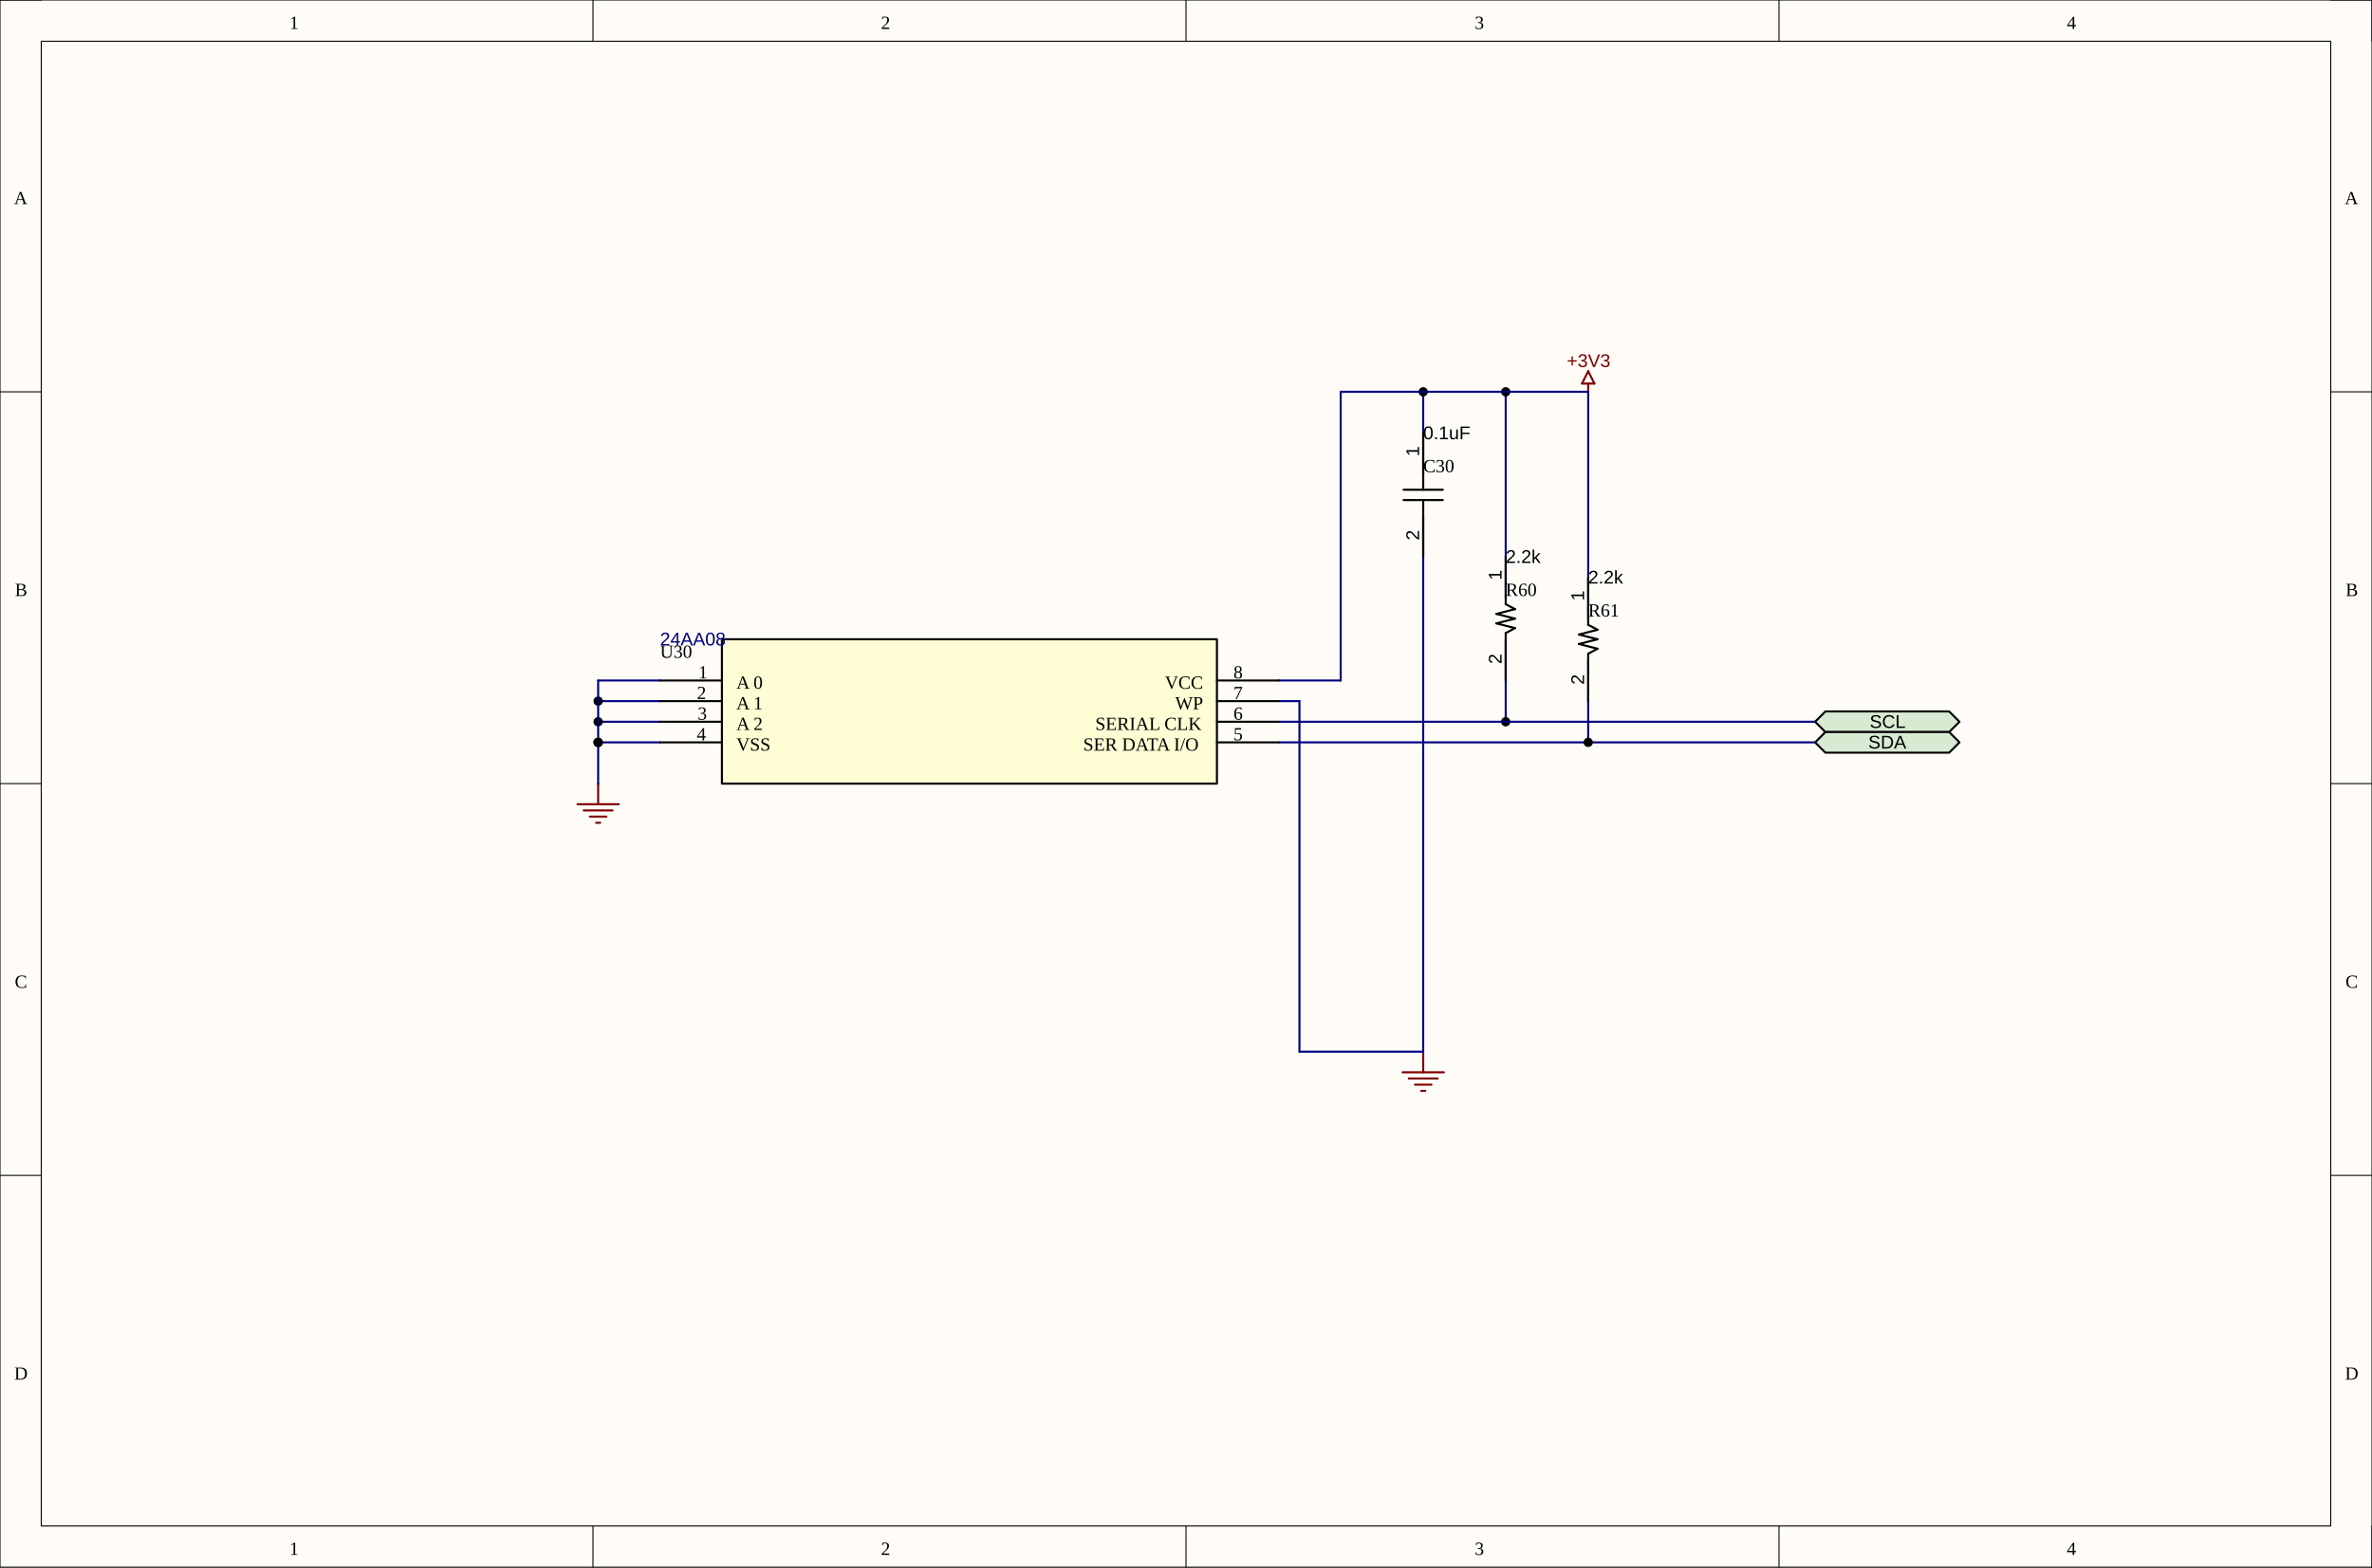
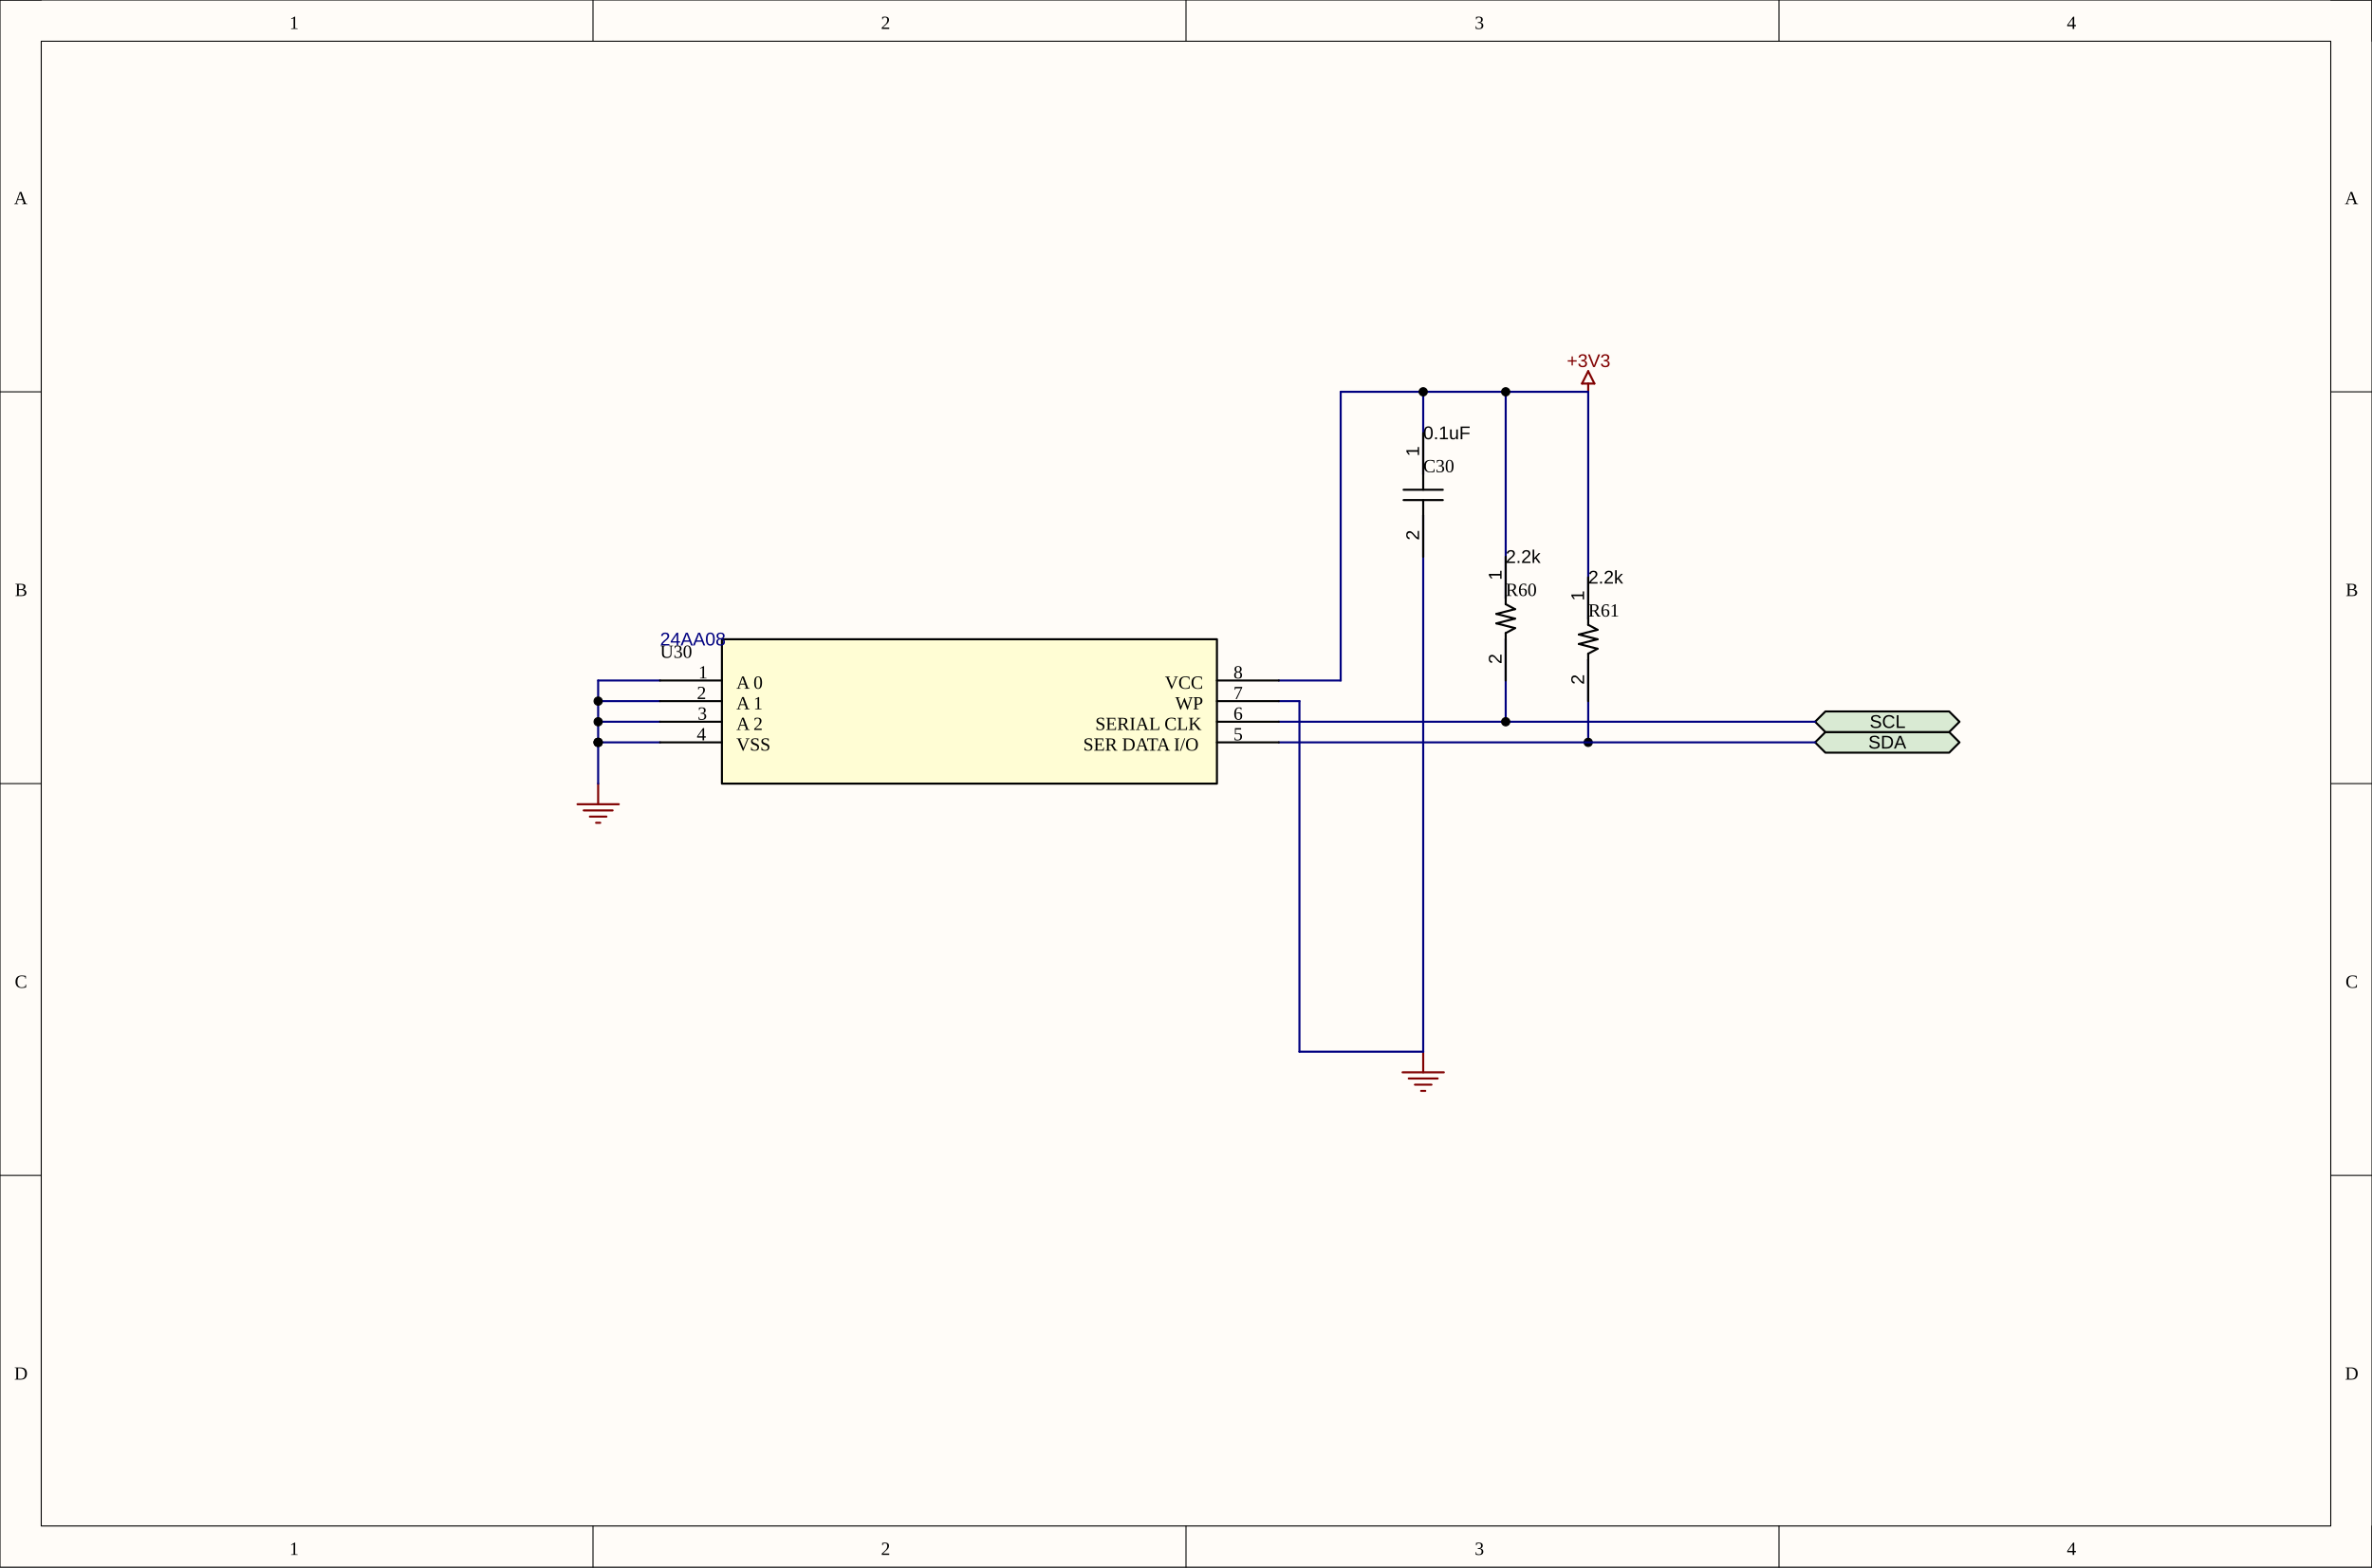
- <svg xmlns="http://www.w3.org/2000/svg" version="1.1" stroke-linecap="round" stroke-linejoin="round" fill="none" width="1150" height="760" viewBox="0 0 1150 760" data-doc-id="WKEIXQ08" data-doc-ver="2">
+ <svg xmlns="http://www.w3.org/2000/svg" version="1.1" stroke-linecap="round" stroke-linejoin="round" fill="none" width="1150" height="760" viewBox="0 0 1150 760" data-doc-id="0MPFY3GQ" data-doc-ver="2">
  <g id="scene">
    <g id="DocumentMainGroup">
      <g id="BackgroundGroup">
        <rect x="0" y="0" width="1150" height="760" fill="#E3E3E3" fill-opacity="1" />
      </g>
-       <g id="WKEIXQ08">
-         <g id="WKEIXQ08">
+       <g id="0MPFY3GQ">
+         <g id="0MPFY3GQ">
          <rect x="0" y="0" width="1150" height="760" fill="#FFFCF8" fill-opacity="1" />
          <rect x="0" y="0" width="1150" height="760" stroke="#000000" stroke-width="0.5px" vector-effect="non-scaling-stroke" />
          <rect x="20" y="20" width="1110" height="720" fill="#FFFCF8" fill-opacity="1" />
          <rect x="20" y="20" width="1110" height="720" stroke="#000000" stroke-width="0.5px" vector-effect="non-scaling-stroke" />
          <line x1="287.5" y1="760" x2="287.5" y2="740" stroke="#000000" stroke-width="0.5px" vector-effect="non-scaling-stroke" />
          <text x="140.337" y="754.03" font-size="9.03px" font-family="Times New Roman" fill="#000000" xml:space="preserve">1</text>
          <line x1="287.5" y1="0" x2="287.5" y2="20" stroke="#000000" stroke-width="0.5px" vector-effect="non-scaling-stroke" />
          <text x="140.337" y="14.03" font-size="9.03px" font-family="Times New Roman" fill="#000000" xml:space="preserve">1</text>
          <line x1="575" y1="760" x2="575" y2="740" stroke="#000000" stroke-width="0.5px" vector-effect="non-scaling-stroke" />
          <text x="427.11" y="754.03" font-size="9.03px" font-family="Times New Roman" fill="#000000" xml:space="preserve">2</text>
          <line x1="575" y1="0" x2="575" y2="20" stroke="#000000" stroke-width="0.5px" vector-effect="non-scaling-stroke" />
          <text x="427.11" y="14.03" font-size="9.03px" font-family="Times New Roman" fill="#000000" xml:space="preserve">2</text>
          <line x1="862.5" y1="760" x2="862.5" y2="740" stroke="#000000" stroke-width="0.5px" vector-effect="non-scaling-stroke" />
          <text x="714.985" y="754.03" font-size="9.03px" font-family="Times New Roman" fill="#000000" xml:space="preserve">3</text>
          <line x1="862.5" y1="0" x2="862.5" y2="20" stroke="#000000" stroke-width="0.5px" vector-effect="non-scaling-stroke" />
          <text x="714.985" y="14.03" font-size="9.03px" font-family="Times New Roman" fill="#000000" xml:space="preserve">3</text>
          <line x1="1150" y1="760" x2="1150" y2="740" stroke="#000000" stroke-width="0.5px" vector-effect="non-scaling-stroke" />
          <text x="1002.048" y="754.03" font-size="9.03px" font-family="Times New Roman" fill="#000000" xml:space="preserve">4</text>
          <line x1="1150" y1="0" x2="1150" y2="20" stroke="#000000" stroke-width="0.5px" vector-effect="non-scaling-stroke" />
          <text x="1002.048" y="14.03" font-size="9.03px" font-family="Times New Roman" fill="#000000" xml:space="preserve">4</text>
          <line x1="0" y1="570" x2="20" y2="570" stroke="#000000" stroke-width="0.5px" vector-effect="non-scaling-stroke" />
          <text x="6.911" y="669.03" font-size="9.03px" font-family="Times New Roman" fill="#000000" xml:space="preserve">D</text>
          <line x1="1150" y1="570" x2="1130" y2="570" stroke="#000000" stroke-width="0.5px" vector-effect="non-scaling-stroke" />
          <text x="1136.911" y="669.03" font-size="9.03px" font-family="Times New Roman" fill="#000000" xml:space="preserve">D</text>
          <line x1="0" y1="380" x2="20" y2="380" stroke="#000000" stroke-width="0.5px" vector-effect="non-scaling-stroke" />
          <text x="7.145" y="479.03" font-size="9.03px" font-family="Times New Roman" fill="#000000" xml:space="preserve">C</text>
          <line x1="1150" y1="380" x2="1130" y2="380" stroke="#000000" stroke-width="0.5px" vector-effect="non-scaling-stroke" />
          <text x="1137.145" y="479.03" font-size="9.03px" font-family="Times New Roman" fill="#000000" xml:space="preserve">C</text>
          <line x1="0" y1="190" x2="20" y2="190" stroke="#000000" stroke-width="0.5px" vector-effect="non-scaling-stroke" />
          <text x="7.235" y="289.03" font-size="9.03px" font-family="Times New Roman" fill="#000000" xml:space="preserve">B</text>
          <line x1="1150" y1="190" x2="1130" y2="190" stroke="#000000" stroke-width="0.5px" vector-effect="non-scaling-stroke" />
          <text x="1137.235" y="289.03" font-size="9.03px" font-family="Times New Roman" fill="#000000" xml:space="preserve">B</text>
          <line x1="0" y1="0" x2="20" y2="0" stroke="#000000" stroke-width="0.5px" vector-effect="non-scaling-stroke" />
          <text x="6.79" y="99.03" font-size="9.03px" font-family="Times New Roman" fill="#000000" xml:space="preserve">A</text>
          <line x1="1150" y1="0" x2="1130" y2="0" stroke="#000000" stroke-width="0.5px" vector-effect="non-scaling-stroke" />
          <text x="1136.79" y="99.03" font-size="9.03px" font-family="Times New Roman" fill="#000000" xml:space="preserve">A</text>
        </g>
        <g id="DocumentItemsGroup">
-           <g id="RQWUQUXL">
+           <g id="JJMVMFON">
+             <polygon points="885,365 880,360 885,355 945,355 950,360 945,365" fill="#D9EAD3" fill-opacity="1" />
+             <polygon points="885,365 880,360 885,355 945,355 950,360 945,365" fill="none" stroke="#000000" stroke-width="1px" />
+             <text x="905.791" y="363" font-size="8.951px" font-family="Arial" fill="#000000" xml:space="preserve">SDA</text>
+           </g>
+           <g id="PMKOMTPF">
            <polygon points="885,355 880,350 885,345 945,345 950,350 945,355" fill="#D9EAD3" fill-opacity="1" />
            <polygon points="885,355 880,350 885,345 945,345 950,350 945,355" fill="none" stroke="#000000" stroke-width="1px" />
            <text x="906.453" y="353" font-size="8.951px" font-family="Arial" fill="#000000" xml:space="preserve">SCL</text>
          </g>
-           <g id="UXCCEUCV">
-             <polygon points="885,365 880,360 885,355 945,355 950,360 945,365" fill="#D9EAD3" fill-opacity="1" />
-             <polygon points="885,365 880,360 885,355 945,355 950,360 945,365" fill="none" stroke="#000000" stroke-width="1px" />
-             <text x="905.791" y="363" font-size="8.951px" font-family="Arial" fill="#000000" xml:space="preserve">SDA</text>
-           </g>
-           <g id="CJEEJSYY">
+           <g id="ENNYXDQX">
+             <line x1="680" y1="520" x2="700" y2="520" stroke="#800000" stroke-width="1px" />
+             <line x1="683" y1="523" x2="697" y2="523" stroke="#800000" stroke-width="1px" />
+             <line x1="686" y1="526" x2="694" y2="526" stroke="#800000" stroke-width="1px" />
+             <line x1="689" y1="529" x2="691" y2="529" stroke="#800000" stroke-width="1px" />
+             <line x1="690" y1="510" x2="690" y2="520" stroke="#800000" stroke-width="1px" />
+           </g>
+           <g id="GVKESYEN">
            <line x1="770" y1="180" x2="767" y2="186" stroke="#800000" stroke-width="1px" />
            <line x1="770" y1="180" x2="773" y2="186" stroke="#800000" stroke-width="1px" />
            <line x1="767" y1="186" x2="773" y2="186" stroke="#800000" stroke-width="1px" />
            <text x="759.626" y="178" font-size="8.951px" font-family="Arial" fill="#800000" xml:space="preserve">+3V3</text>
            <line x1="770" y1="190" x2="770" y2="186" stroke="#800000" stroke-width="1px" />
          </g>
-           <g id="DCWROBTH">
-             <line x1="680" y1="520" x2="700" y2="520" stroke="#800000" stroke-width="1px" />
-             <line x1="683" y1="523" x2="697" y2="523" stroke="#800000" stroke-width="1px" />
-             <line x1="686" y1="526" x2="694" y2="526" stroke="#800000" stroke-width="1px" />
-             <line x1="689" y1="529" x2="691" y2="529" stroke="#800000" stroke-width="1px" />
-             <line x1="690" y1="510" x2="690" y2="520" stroke="#800000" stroke-width="1px" />
-           </g>
-           <g id="GKBXFRUO">
+           <g id="MLHSXFXV">
            <line x1="280" y1="390" x2="300" y2="390" stroke="#800000" stroke-width="1px" />
            <line x1="283" y1="393" x2="297" y2="393" stroke="#800000" stroke-width="1px" />
            <line x1="286" y1="396" x2="294" y2="396" stroke="#800000" stroke-width="1px" />
            <line x1="289" y1="399" x2="291" y2="399" stroke="#800000" stroke-width="1px" />
            <line x1="290" y1="380" x2="290" y2="390" stroke="#800000" stroke-width="1px" />
          </g>
-           <g id="BXWWDLHG">
+           <g id="CJTIWACN">
+             <line x1="320" y1="360" x2="290" y2="360" stroke="#000080" stroke-width="1px" />
+             <rect x="288" y="358" width="4" height="4" rx="2" ry="2" fill="#000000" fill-opacity="1" />
+             <rect x="288" y="358" width="4" height="4" rx="2" ry="2" stroke="#000000" stroke-width="0.5px" vector-effect="non-scaling-stroke" />
+           </g>
+           <g id="DLHRLADI">
+             <line x1="620" y1="350" x2="880" y2="350" stroke="#000080" stroke-width="1px" />
+           </g>
+           <g id="FMFMTBFE">
+             <line x1="770" y1="320" x2="770" y2="360" stroke="#000080" stroke-width="1px" />
+             <rect x="768" y="358" width="4" height="4" rx="2" ry="2" fill="#000000" fill-opacity="1" />
+             <rect x="768" y="358" width="4" height="4" rx="2" ry="2" stroke="#000000" stroke-width="0.5px" vector-effect="non-scaling-stroke" />
+           </g>
+           <g id="GNWMSUDY">
+             <line x1="290" y1="330" x2="290" y2="360" stroke="#000080" stroke-width="1px" />
+             <rect x="288" y="358" width="4" height="4" rx="2" ry="2" fill="#000000" fill-opacity="1" />
+             <rect x="288" y="358" width="4" height="4" rx="2" ry="2" stroke="#000000" stroke-width="0.5px" vector-effect="non-scaling-stroke" />
+           </g>
+           <g id="HIRWFZBC">
+             <line x1="320" y1="330" x2="290" y2="330" stroke="#000080" stroke-width="1px" />
+           </g>
+           <g id="JDMLVSJF">
+             <line x1="630" y1="510" x2="690" y2="510" stroke="#000080" stroke-width="1px" />
+           </g>
+           <g id="KZCOZTFA">
+             <line x1="620" y1="340" x2="630" y2="340" stroke="#000080" stroke-width="1px" />
+           </g>
+           <g id="LOLLHZIA">
+             <line x1="650" y1="190" x2="770" y2="190" stroke="#000080" stroke-width="1px" />
+           </g>
+           <g id="LVANMMSD">
+             <line x1="320" y1="350" x2="290" y2="350" stroke="#000080" stroke-width="1px" />
+             <rect x="288" y="348" width="4" height="4" rx="2" ry="2" fill="#000000" fill-opacity="1" />
+             <rect x="288" y="348" width="4" height="4" rx="2" ry="2" stroke="#000000" stroke-width="0.5px" vector-effect="non-scaling-stroke" />
+           </g>
+           <g id="NOCTPRNV">
+             <line x1="620" y1="330" x2="650" y2="330" stroke="#000080" stroke-width="1px" />
+           </g>
+           <g id="OMGXCSOG">
            <line x1="290" y1="360" x2="290" y2="380" stroke="#000080" stroke-width="1px" />
            <rect x="288" y="358" width="4" height="4" rx="2" ry="2" fill="#000000" fill-opacity="1" />
            <rect x="288" y="358" width="4" height="4" rx="2" ry="2" stroke="#000000" stroke-width="0.5px" vector-effect="non-scaling-stroke" />
          </g>
-           <g id="FLWJXMJZ">
+           <g id="PGGVYLMW">
+             <line x1="730" y1="310" x2="730" y2="350" stroke="#000080" stroke-width="1px" />
+             <rect x="728" y="348" width="4" height="4" rx="2" ry="2" fill="#000000" fill-opacity="1" />
+             <rect x="728" y="348" width="4" height="4" rx="2" ry="2" stroke="#000000" stroke-width="0.5px" vector-effect="non-scaling-stroke" />
+           </g>
+           <g id="QTZZXOOL">
+             <line x1="320" y1="340" x2="290" y2="340" stroke="#000080" stroke-width="1px" />
+             <rect x="288" y="338" width="4" height="4" rx="2" ry="2" fill="#000000" fill-opacity="1" />
+             <rect x="288" y="338" width="4" height="4" rx="2" ry="2" stroke="#000000" stroke-width="0.5px" vector-effect="non-scaling-stroke" />
+           </g>
+           <g id="SHCRWCYB">
+             <line x1="770" y1="300" x2="770" y2="190" stroke="#000080" stroke-width="1px" />
+           </g>
+           <g id="TWHNUMLU">
+             <line x1="630" y1="340" x2="630" y2="510" stroke="#000080" stroke-width="1px" />
+           </g>
+           <g id="TYEXUDNE">
+             <line x1="620" y1="360" x2="880" y2="360" stroke="#000080" stroke-width="1px" />
+           </g>
+           <g id="VQUFLGAM">
+             <line x1="650" y1="330" x2="650" y2="190" stroke="#000080" stroke-width="1px" />
+           </g>
+           <g id="VXQAZEBJ">
            <line x1="730" y1="290" x2="730" y2="190" stroke="#000080" stroke-width="1px" />
            <rect x="728" y="188" width="4" height="4" rx="2" ry="2" fill="#000000" fill-opacity="1" />
            <rect x="728" y="188" width="4" height="4" rx="2" ry="2" stroke="#000000" stroke-width="0.5px" vector-effect="non-scaling-stroke" />
          </g>
-           <g id="FOWTZRJU">
-             <line x1="320" y1="340" x2="290" y2="340" stroke="#000080" stroke-width="1px" />
-             <rect x="288" y="338" width="4" height="4" rx="2" ry="2" fill="#000000" fill-opacity="1" />
-             <rect x="288" y="338" width="4" height="4" rx="2" ry="2" stroke="#000000" stroke-width="0.5px" vector-effect="non-scaling-stroke" />
-           </g>
-           <g id="FQMJVNKS">
-             <line x1="620" y1="330" x2="650" y2="330" stroke="#000080" stroke-width="1px" />
-           </g>
-           <g id="JSERQRTB">
-             <line x1="630" y1="510" x2="690" y2="510" stroke="#000080" stroke-width="1px" />
-           </g>
-           <g id="KPRSMDOG">
+           <g id="YPBLXVAG">
+             <line x1="690" y1="250" x2="690" y2="510" stroke="#000080" stroke-width="1px" />
+           </g>
+           <g id="ZGDQFUNX">
            <line x1="690" y1="230" x2="690" y2="190" stroke="#000080" stroke-width="1px" />
            <rect x="688" y="188" width="4" height="4" rx="2" ry="2" fill="#000000" fill-opacity="1" />
            <rect x="688" y="188" width="4" height="4" rx="2" ry="2" stroke="#000000" stroke-width="0.5px" vector-effect="non-scaling-stroke" />
          </g>
-           <g id="KVHXTRQE">
-             <line x1="630" y1="340" x2="630" y2="510" stroke="#000080" stroke-width="1px" />
-           </g>
-           <g id="KXJVKPZL">
-             <line x1="320" y1="350" x2="290" y2="350" stroke="#000080" stroke-width="1px" />
-             <rect x="288" y="348" width="4" height="4" rx="2" ry="2" fill="#000000" fill-opacity="1" />
-             <rect x="288" y="348" width="4" height="4" rx="2" ry="2" stroke="#000000" stroke-width="0.5px" vector-effect="non-scaling-stroke" />
-           </g>
-           <g id="NVLEAEDR">
-             <line x1="730" y1="310" x2="730" y2="350" stroke="#000080" stroke-width="1px" />
-             <rect x="728" y="348" width="4" height="4" rx="2" ry="2" fill="#000000" fill-opacity="1" />
-             <rect x="728" y="348" width="4" height="4" rx="2" ry="2" stroke="#000000" stroke-width="0.5px" vector-effect="non-scaling-stroke" />
-           </g>
-           <g id="PCLRMVUZ">
-             <line x1="650" y1="190" x2="770" y2="190" stroke="#000080" stroke-width="1px" />
-           </g>
-           <g id="PLXHBVAD">
-             <line x1="650" y1="330" x2="650" y2="190" stroke="#000080" stroke-width="1px" />
-           </g>
-           <g id="QDWPCCVS">
-             <line x1="290" y1="330" x2="290" y2="360" stroke="#000080" stroke-width="1px" />
-             <rect x="288" y="358" width="4" height="4" rx="2" ry="2" fill="#000000" fill-opacity="1" />
-             <rect x="288" y="358" width="4" height="4" rx="2" ry="2" stroke="#000000" stroke-width="0.5px" vector-effect="non-scaling-stroke" />
-           </g>
-           <g id="RFBFBRKV">
-             <line x1="690" y1="250" x2="690" y2="510" stroke="#000080" stroke-width="1px" />
-           </g>
-           <g id="RRLHUHCK">
-             <line x1="620" y1="340" x2="630" y2="340" stroke="#000080" stroke-width="1px" />
-           </g>
-           <g id="RUGWSEXK">
-             <line x1="320" y1="360" x2="290" y2="360" stroke="#000080" stroke-width="1px" />
-             <rect x="288" y="358" width="4" height="4" rx="2" ry="2" fill="#000000" fill-opacity="1" />
-             <rect x="288" y="358" width="4" height="4" rx="2" ry="2" stroke="#000000" stroke-width="0.5px" vector-effect="non-scaling-stroke" />
-           </g>
-           <g id="TADRIDPA">
-             <line x1="620" y1="350" x2="880" y2="350" stroke="#000080" stroke-width="1px" />
-           </g>
-           <g id="XJHDUQIN">
-             <line x1="320" y1="330" x2="290" y2="330" stroke="#000080" stroke-width="1px" />
-           </g>
-           <g id="XLCRDAGH">
-             <line x1="620" y1="360" x2="880" y2="360" stroke="#000080" stroke-width="1px" />
-           </g>
-           <g id="XNEMQVUB">
-             <line x1="770" y1="300" x2="770" y2="190" stroke="#000080" stroke-width="1px" />
-           </g>
-           <g id="XTRGTSAQ">
-             <line x1="770" y1="320" x2="770" y2="360" stroke="#000080" stroke-width="1px" />
-             <rect x="768" y="358" width="4" height="4" rx="2" ry="2" fill="#000000" fill-opacity="1" />
-             <rect x="768" y="358" width="4" height="4" rx="2" ry="2" stroke="#000000" stroke-width="0.5px" vector-effect="non-scaling-stroke" />
-           </g>
-           <g id="1BK5RLUO">
-             <g id="ZZL3N74P">
+           <g id="4GMJDU4T">
+             <g id="TXHHSGEF">
              <line x1="770" y1="303" x2="774.5" y2="305.4" stroke="#000000" stroke-width="1px" />
              <line x1="774.5" y1="305.4" x2="765.5" y2="307.7" stroke="#000000" stroke-width="1px" />
              <line x1="765.5" y1="307.7" x2="774.5" y2="310" stroke="#000000" stroke-width="1px" />
              <line x1="774.5" y1="310" x2="765.5" y2="312.3" stroke="#000000" stroke-width="1px" />
              <line x1="765.5" y1="312.3" x2="774.5" y2="314.6" stroke="#000000" stroke-width="1px" />
              <line x1="774.5" y1="314.6" x2="770" y2="317" stroke="#000000" stroke-width="1px" />
            </g>
-             <g id="CI1YVYEV">
+             <g id="NDR6I7OP">
              <line x1="770" y1="300" x2="770" y2="303" stroke="#000000" stroke-width="1px" />
            </g>
-             <g id="9398H323">
+             <g id="6HDT3O1W">
              <line x1="770" y1="320" x2="770" y2="317" stroke="#000000" stroke-width="1px" />
            </g>
-             <g id="O8RR264C">
+             <g id="JO1MFFS5">
              <line x1="770" y1="280" x2="770" y2="300" stroke="#000000" stroke-width="1px" />
              <text x="768" y="291.335" font-size="8.951px" font-family="Arial" fill="#000000" xml:space="preserve" transform="rotate(-90 768 291.3348)">1</text>
            </g>
-             <g id="RHYX53BB">
+             <g id="ZDZCJN2A">
              <line x1="770" y1="340" x2="770" y2="320" stroke="#000000" stroke-width="1px" />
              <text x="768" y="332" font-size="8.951px" font-family="Arial" fill="#000000" xml:space="preserve" transform="rotate(-90 768 332)">2</text>
            </g>
-             <g id="HYQV57GN">
+             <g id="KZ1DSYZH">
              <text x="770" y="283" font-size="8.951px" font-family="Arial" fill="#000000" xml:space="preserve">2.2k</text>
            </g>
-             <g id="SNC6UDJI">
+             <g id="Y0V7FLCA">
              <text x="770" y="299" font-size="9.03px" font-family="Times New Roman" fill="#000000" xml:space="preserve">R61</text>
            </g>
          </g>
-           <g id="5AUS4SIB">
-             <g id="ZBGLR1JZ">
-               <line x1="680.5" y1="237.5" x2="699.5" y2="237.5" stroke="#000000" stroke-width="1px" />
-             </g>
-             <g id="3HMUEEMP">
-               <line x1="680.5" y1="242.5" x2="699.5" y2="242.5" stroke="#000000" stroke-width="1px" />
-             </g>
-             <g id="6BY6CT4J">
-               <line x1="690" y1="230" x2="690" y2="237.5" stroke="#000000" stroke-width="1px" />
-             </g>
-             <g id="KRBPC302">
-               <line x1="690" y1="250" x2="690" y2="242.5" stroke="#000000" stroke-width="1px" />
-             </g>
-             <g id="946BLUNG">
-               <line x1="690" y1="210" x2="690" y2="230" stroke="#000000" stroke-width="1px" />
-               <text x="688" y="221.335" font-size="8.951px" font-family="Arial" fill="#000000" xml:space="preserve" transform="rotate(-90 688 221.3348)">1</text>
-             </g>
-             <g id="6R792M5F">
-               <line x1="690" y1="270" x2="690" y2="250" stroke="#000000" stroke-width="1px" />
-               <text x="688" y="262" font-size="8.951px" font-family="Arial" fill="#000000" xml:space="preserve" transform="rotate(-90 688 262)">2</text>
-             </g>
-             <g id="2TDO3JW4">
-               <text x="690" y="229" font-size="9.03px" font-family="Times New Roman" fill="#000000" xml:space="preserve">C30</text>
-             </g>
-             <g id="OHOIAEZ8">
-               <text x="690" y="213" font-size="8.951px" font-family="Arial" fill="#000000" xml:space="preserve">0.1uF</text>
-             </g>
-           </g>
-           <g id="6YHOQ9T7">
-             <g id="S8PUJ70T">
+           <g id="B9K5GOYP">
+             <g id="035T4CA6">
+               <rect x="350" y="310" width="240" height="70" fill="#FFFFB0" fill-opacity="0.49" />
+               <rect x="350" y="310" width="240" height="70" stroke="#000000" stroke-width="1px" />
+             </g>
+             <g id="8XNS9ONS">
+               <line x1="350" y1="330" x2="320" y2="330" stroke="#000000" stroke-width="1px" />
+               <text x="357" y="334" font-size="9.03px" font-family="Times New Roman" fill="#000000" xml:space="preserve">A 0</text>
+               <text x="338.587" y="329" font-size="9.03px" font-family="Times New Roman" fill="#000000" xml:space="preserve">1</text>
+             </g>
+             <g id="CH4DKV58">
+               <line x1="350" y1="340" x2="320" y2="340" stroke="#000000" stroke-width="1px" />
+               <text x="357" y="344" font-size="9.03px" font-family="Times New Roman" fill="#000000" xml:space="preserve">A 1</text>
+               <text x="337.86" y="339" font-size="9.03px" font-family="Times New Roman" fill="#000000" xml:space="preserve">2</text>
+             </g>
+             <g id="6LUTQAME">
+               <line x1="350" y1="350" x2="320" y2="350" stroke="#000000" stroke-width="1px" />
+               <text x="357" y="354" font-size="9.03px" font-family="Times New Roman" fill="#000000" xml:space="preserve">A 2</text>
+               <text x="338.235" y="349" font-size="9.03px" font-family="Times New Roman" fill="#000000" xml:space="preserve">3</text>
+             </g>
+             <g id="OVSE4SD0">
+               <line x1="350" y1="360" x2="320" y2="360" stroke="#000000" stroke-width="1px" />
+               <text x="357" y="364" font-size="9.03px" font-family="Times New Roman" fill="#000000" xml:space="preserve">VSS</text>
+               <text x="337.798" y="359" font-size="9.03px" font-family="Times New Roman" fill="#000000" xml:space="preserve">4</text>
+             </g>
+             <g id="TTZ21VXT">
+               <line x1="590" y1="360" x2="620" y2="360" stroke="#000000" stroke-width="1px" />
+               <text x="525.156" y="364" font-size="9.03px" font-family="Times New Roman" fill="#000000" xml:space="preserve">SER DATA I/O</text>
+               <text x="598" y="359" font-size="9.03px" font-family="Times New Roman" fill="#000000" xml:space="preserve">5</text>
+             </g>
+             <g id="603MGFXQ">
+               <line x1="590" y1="350" x2="620" y2="350" stroke="#000000" stroke-width="1px" />
+               <text x="531.003" y="354" font-size="9.03px" font-family="Times New Roman" fill="#000000" xml:space="preserve">SERIAL CLK</text>
+               <text x="598" y="349" font-size="9.03px" font-family="Times New Roman" fill="#000000" xml:space="preserve">6</text>
+             </g>
+             <g id="8C4QP4JN">
+               <line x1="590" y1="340" x2="620" y2="340" stroke="#000000" stroke-width="1px" />
+               <text x="569.773" y="344" font-size="9.03px" font-family="Times New Roman" fill="#000000" xml:space="preserve">WP</text>
+               <text x="598" y="339" font-size="9.03px" font-family="Times New Roman" fill="#000000" xml:space="preserve">7</text>
+             </g>
+             <g id="2MNSCRXG">
+               <line x1="590" y1="330" x2="620" y2="330" stroke="#000000" stroke-width="1px" />
+               <text x="564.746" y="334" font-size="9.03px" font-family="Times New Roman" fill="#000000" xml:space="preserve">VCC</text>
+               <text x="598" y="329" font-size="9.03px" font-family="Times New Roman" fill="#000000" xml:space="preserve">8</text>
+             </g>
+             <g id="MSEBTJOU">
+               <text x="320" y="313" font-size="8.951px" font-family="Arial" fill="#000080" xml:space="preserve">24AA08</text>
+             </g>
+             <g id="H9RTRN9V">
+               <text x="320" y="319" font-size="9.03px" font-family="Times New Roman" fill="#000000" xml:space="preserve">U30</text>
+             </g>
+           </g>
+           <g id="Q31AQ8UT">
+             <g id="AJVEQ3SN">
              <line x1="730" y1="293" x2="734.5" y2="295.4" stroke="#000000" stroke-width="1px" />
              <line x1="734.5" y1="295.4" x2="725.5" y2="297.7" stroke="#000000" stroke-width="1px" />
              <line x1="725.5" y1="297.7" x2="734.5" y2="300" stroke="#000000" stroke-width="1px" />
              <line x1="734.5" y1="300" x2="725.5" y2="302.3" stroke="#000000" stroke-width="1px" />
              <line x1="725.5" y1="302.3" x2="734.5" y2="304.6" stroke="#000000" stroke-width="1px" />
              <line x1="734.5" y1="304.6" x2="730" y2="307" stroke="#000000" stroke-width="1px" />
            </g>
-             <g id="YI2J0A0K">
+             <g id="VNATEGKS">
              <line x1="730" y1="290" x2="730" y2="293" stroke="#000000" stroke-width="1px" />
            </g>
-             <g id="83CMD5YH">
+             <g id="G4ZY7K7L">
              <line x1="730" y1="310" x2="730" y2="307" stroke="#000000" stroke-width="1px" />
            </g>
-             <g id="KPDOP1SX">
+             <g id="I0A15J8H">
              <line x1="730" y1="270" x2="730" y2="290" stroke="#000000" stroke-width="1px" />
              <text x="728" y="281.335" font-size="8.951px" font-family="Arial" fill="#000000" xml:space="preserve" transform="rotate(-90 728 281.3348)">1</text>
            </g>
-             <g id="PREIX4PX">
+             <g id="WCBAYE9Y">
              <line x1="730" y1="330" x2="730" y2="310" stroke="#000000" stroke-width="1px" />
              <text x="728" y="322" font-size="8.951px" font-family="Arial" fill="#000000" xml:space="preserve" transform="rotate(-90 728 322)">2</text>
            </g>
-             <g id="8F8K0KJ1">
+             <g id="PAYCT7R3">
+               <text x="730" y="289" font-size="9.03px" font-family="Times New Roman" fill="#000000" xml:space="preserve">R60</text>
+             </g>
+             <g id="X4S8OMM6">
              <text x="730" y="273" font-size="8.951px" font-family="Arial" fill="#000000" xml:space="preserve">2.2k</text>
            </g>
-             <g id="BLRG9SDH">
-               <text x="730" y="289" font-size="9.03px" font-family="Times New Roman" fill="#000000" xml:space="preserve">R60</text>
-             </g>
-           </g>
-           <g id="ZV8GHTHQ">
-             <g id="XVGZCH3Z">
-               <rect x="350" y="310" width="240" height="70" fill="#FFFFB0" fill-opacity="0.49" />
-               <rect x="350" y="310" width="240" height="70" stroke="#000000" stroke-width="1px" />
-             </g>
-             <g id="WIXP0GKP">
-               <line x1="350" y1="330" x2="320" y2="330" stroke="#000000" stroke-width="1px" />
-               <text x="357" y="334" font-size="9.03px" font-family="Times New Roman" fill="#000000" xml:space="preserve">A 0</text>
-               <text x="338.587" y="329" font-size="9.03px" font-family="Times New Roman" fill="#000000" xml:space="preserve">1</text>
-             </g>
-             <g id="7BD5K10E">
-               <line x1="350" y1="340" x2="320" y2="340" stroke="#000000" stroke-width="1px" />
-               <text x="357" y="344" font-size="9.03px" font-family="Times New Roman" fill="#000000" xml:space="preserve">A 1</text>
-               <text x="337.86" y="339" font-size="9.03px" font-family="Times New Roman" fill="#000000" xml:space="preserve">2</text>
-             </g>
-             <g id="NPL9J72B">
-               <line x1="350" y1="350" x2="320" y2="350" stroke="#000000" stroke-width="1px" />
-               <text x="357" y="354" font-size="9.03px" font-family="Times New Roman" fill="#000000" xml:space="preserve">A 2</text>
-               <text x="338.235" y="349" font-size="9.03px" font-family="Times New Roman" fill="#000000" xml:space="preserve">3</text>
-             </g>
-             <g id="2KKX66E1">
-               <line x1="350" y1="360" x2="320" y2="360" stroke="#000000" stroke-width="1px" />
-               <text x="357" y="364" font-size="9.03px" font-family="Times New Roman" fill="#000000" xml:space="preserve">VSS</text>
-               <text x="337.798" y="359" font-size="9.03px" font-family="Times New Roman" fill="#000000" xml:space="preserve">4</text>
-             </g>
-             <g id="1EG2PG9E">
-               <line x1="590" y1="360" x2="620" y2="360" stroke="#000000" stroke-width="1px" />
-               <text x="525.156" y="364" font-size="9.03px" font-family="Times New Roman" fill="#000000" xml:space="preserve">SER DATA I/O</text>
-               <text x="598" y="359" font-size="9.03px" font-family="Times New Roman" fill="#000000" xml:space="preserve">5</text>
-             </g>
-             <g id="BQNXALS2">
-               <line x1="590" y1="350" x2="620" y2="350" stroke="#000000" stroke-width="1px" />
-               <text x="531.003" y="354" font-size="9.03px" font-family="Times New Roman" fill="#000000" xml:space="preserve">SERIAL CLK</text>
-               <text x="598" y="349" font-size="9.03px" font-family="Times New Roman" fill="#000000" xml:space="preserve">6</text>
-             </g>
-             <g id="GZ5HKH66">
-               <line x1="590" y1="340" x2="620" y2="340" stroke="#000000" stroke-width="1px" />
-               <text x="569.773" y="344" font-size="9.03px" font-family="Times New Roman" fill="#000000" xml:space="preserve">WP</text>
-               <text x="598" y="339" font-size="9.03px" font-family="Times New Roman" fill="#000000" xml:space="preserve">7</text>
-             </g>
-             <g id="0LD87RCU">
-               <line x1="590" y1="330" x2="620" y2="330" stroke="#000000" stroke-width="1px" />
-               <text x="564.746" y="334" font-size="9.03px" font-family="Times New Roman" fill="#000000" xml:space="preserve">VCC</text>
-               <text x="598" y="329" font-size="9.03px" font-family="Times New Roman" fill="#000000" xml:space="preserve">8</text>
-             </g>
-             <g id="ISCO69QK">
-               <text x="320" y="313" font-size="8.951px" font-family="Arial" fill="#000080" xml:space="preserve">24AA08</text>
-             </g>
-             <g id="HK220G7B">
-               <text x="320" y="319" font-size="9.03px" font-family="Times New Roman" fill="#000000" xml:space="preserve">U30</text>
+           </g>
+           <g id="WA58UUG4">
+             <g id="SJEZA50G">
+               <line x1="680.5" y1="237.5" x2="699.5" y2="237.5" stroke="#000000" stroke-width="1px" />
+             </g>
+             <g id="FTPCL72Y">
+               <line x1="680.5" y1="242.5" x2="699.5" y2="242.5" stroke="#000000" stroke-width="1px" />
+             </g>
+             <g id="RUF9QHSO">
+               <line x1="690" y1="230" x2="690" y2="237.5" stroke="#000000" stroke-width="1px" />
+             </g>
+             <g id="PDKAIZ67">
+               <line x1="690" y1="250" x2="690" y2="242.5" stroke="#000000" stroke-width="1px" />
+             </g>
+             <g id="EMSLC9BX">
+               <line x1="690" y1="210" x2="690" y2="230" stroke="#000000" stroke-width="1px" />
+               <text x="688" y="221.335" font-size="8.951px" font-family="Arial" fill="#000000" xml:space="preserve" transform="rotate(-90 688 221.3348)">1</text>
+             </g>
+             <g id="BAJGLOZQ">
+               <line x1="690" y1="270" x2="690" y2="250" stroke="#000000" stroke-width="1px" />
+               <text x="688" y="262" font-size="8.951px" font-family="Arial" fill="#000000" xml:space="preserve" transform="rotate(-90 688 262)">2</text>
+             </g>
+             <g id="J1I5BUTA">
+               <text x="690" y="229" font-size="9.03px" font-family="Times New Roman" fill="#000000" xml:space="preserve">C30</text>
+             </g>
+             <g id="UAVBMYNF">
+               <text x="690" y="213" font-size="8.951px" font-family="Arial" fill="#000000" xml:space="preserve">0.1uF</text>
            </g>
          </g>
        </g>
      </g>
    </g>
  </g>
</svg>
